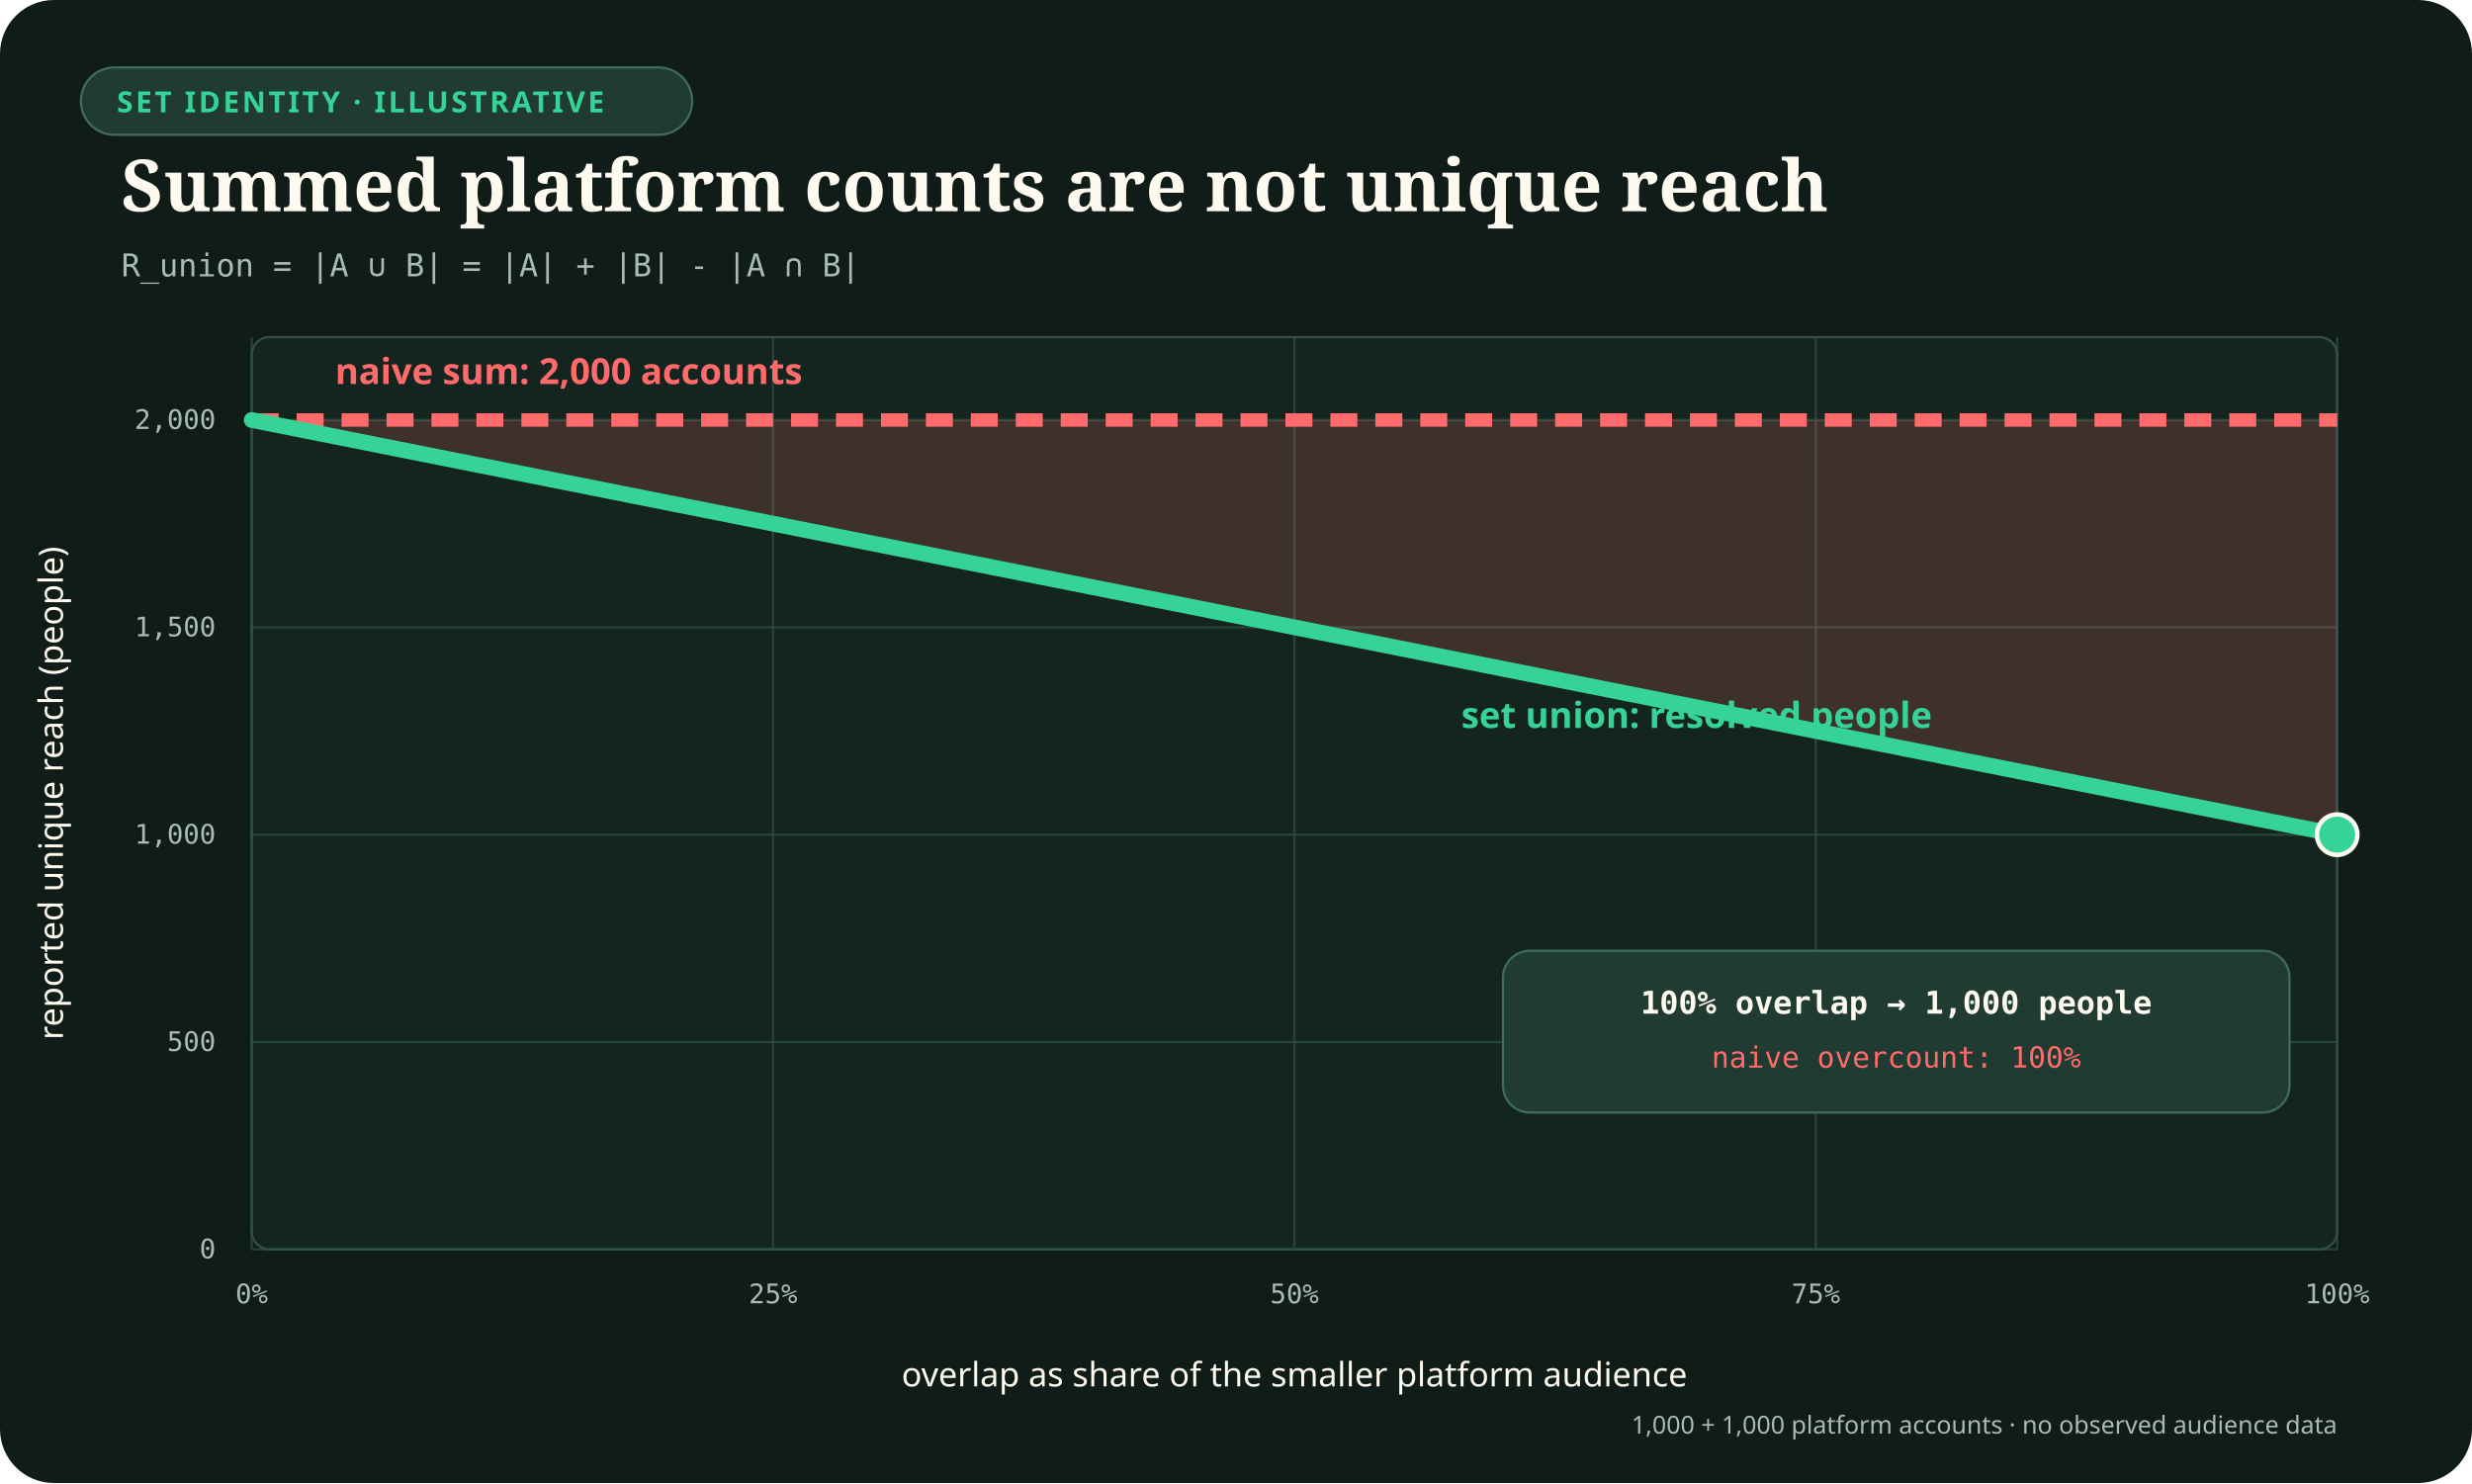
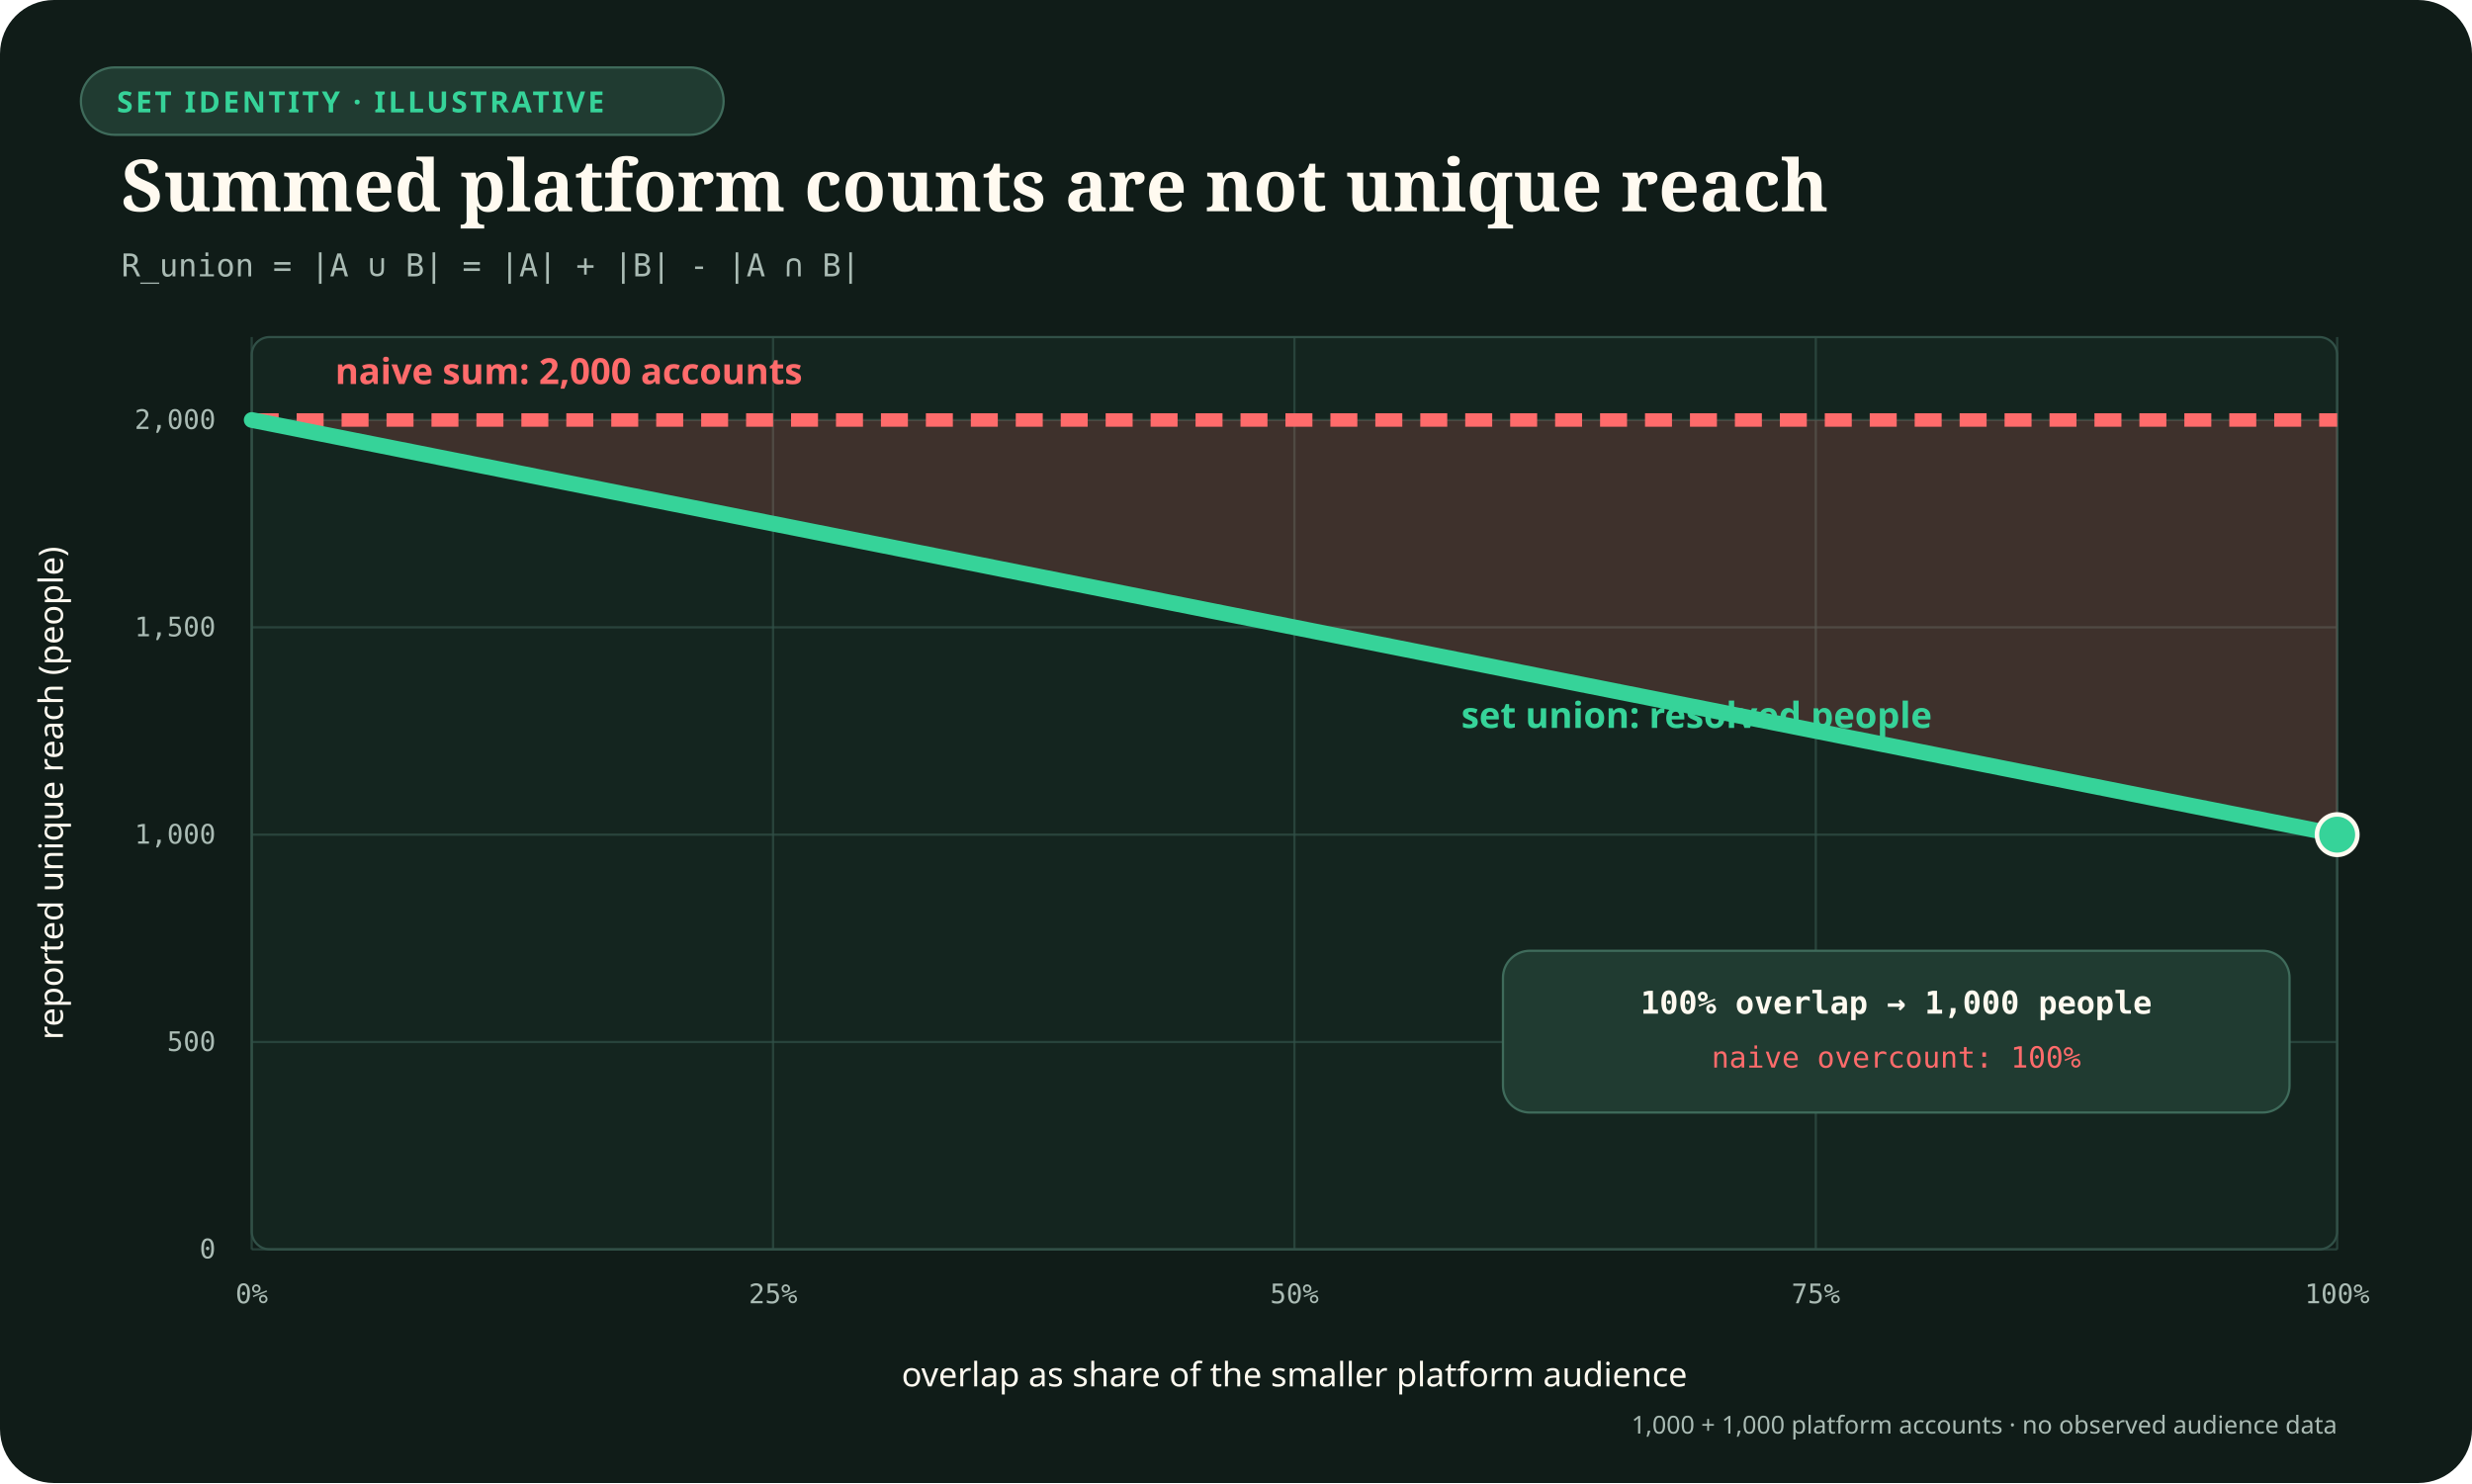
<svg xmlns="http://www.w3.org/2000/svg" width="1100" height="660" viewBox="0 0 1100 660" role="img" aria-labelledby="title desc">
  <rect width="1100" height="660" rx="24" fill="#101c18" />
-   <rect x="36" y="30" width="272" height="30" rx="15" fill="#203b31" stroke="#3f6b5b" />
+   <rect x="36" y="30" width="286" height="30" rx="15" fill="#203b31" stroke="#3f6b5b" />
  <text x="52" y="50" fill="#36d399" font-family="Segoe UI, sans-serif" font-size="13" font-weight="700" letter-spacing="1.2">SET IDENTITY · ILLUSTRATIVE</text>
  <text x="54" y="94" fill="#fffaf0" font-family="Georgia, serif" font-size="32" font-weight="700">Summed platform counts are not unique reach</text>
  <text x="54" y="123" fill="#aabbb4" font-family="Cascadia Mono, monospace" font-size="14">R_union = |A ∪ B| = |A| + |B| - |A ∩ B|</text>
  <rect x="112" y="150" width="928" height="406" rx="8" fill="#14251f" stroke="#315047" />
  <line x1="112" y1="150" x2="112" y2="556" stroke="#315047" stroke-width="1" opacity=".7" />
  <text x="112" y="580" fill="#aabbb4" font-family="Cascadia Mono, monospace" font-size="12" text-anchor="middle">0%</text>
  <line x1="344" y1="150" x2="344" y2="556" stroke="#315047" stroke-width="1" opacity=".7" />
  <text x="344" y="580" fill="#aabbb4" font-family="Cascadia Mono, monospace" font-size="12" text-anchor="middle">25%</text>
  <line x1="576" y1="150" x2="576" y2="556" stroke="#315047" stroke-width="1" opacity=".7" />
  <text x="576" y="580" fill="#aabbb4" font-family="Cascadia Mono, monospace" font-size="12" text-anchor="middle">50%</text>
  <line x1="808" y1="150" x2="808" y2="556" stroke="#315047" stroke-width="1" opacity=".7" />
  <text x="808" y="580" fill="#aabbb4" font-family="Cascadia Mono, monospace" font-size="12" text-anchor="middle">75%</text>
  <line x1="1040" y1="150" x2="1040" y2="556" stroke="#315047" stroke-width="1" opacity=".7" />
  <text x="1040" y="580" fill="#aabbb4" font-family="Cascadia Mono, monospace" font-size="12" text-anchor="middle">100%</text>
  <line x1="112" y1="556" x2="1040" y2="556" stroke="#315047" stroke-width="1" opacity=".7" />
  <text x="96" y="560" fill="#aabbb4" font-family="Cascadia Mono, monospace" font-size="12" text-anchor="end">0</text>
  <line x1="112" y1="463.727" x2="1040" y2="463.727" stroke="#315047" stroke-width="1" opacity=".7" />
  <text x="96" y="467.727" fill="#aabbb4" font-family="Cascadia Mono, monospace" font-size="12" text-anchor="end">500</text>
  <line x1="112" y1="371.455" x2="1040" y2="371.455" stroke="#315047" stroke-width="1" opacity=".7" />
  <text x="96" y="375.455" fill="#aabbb4" font-family="Cascadia Mono, monospace" font-size="12" text-anchor="end">1,000</text>
  <line x1="112" y1="279.182" x2="1040" y2="279.182" stroke="#315047" stroke-width="1" opacity=".7" />
  <text x="96" y="283.182" fill="#aabbb4" font-family="Cascadia Mono, monospace" font-size="12" text-anchor="end">1,500</text>
  <line x1="112" y1="186.909" x2="1040" y2="186.909" stroke="#315047" stroke-width="1" opacity=".7" />
  <text x="96" y="190.909" fill="#aabbb4" font-family="Cascadia Mono, monospace" font-size="12" text-anchor="end">2,000</text>
  <path d="M112.00,186.91 L121.28,188.75 L130.56,190.60 L139.84,192.45 L149.12,194.29 L158.40,196.14 L167.68,197.98 L176.96,199.83 L186.24,201.67 L195.52,203.52 L204.80,205.36 L214.08,207.21 L223.36,209.05 L232.64,210.90 L241.92,212.75 L251.20,214.59 L260.48,216.44 L269.76,218.28 L279.04,220.13 L288.32,221.97 L297.60,223.82 L306.88,225.66 L316.16,227.51 L325.44,229.35 L334.72,231.20 L344.00,233.05 L353.28,234.89 L362.56,236.74 L371.84,238.58 L381.12,240.43 L390.40,242.27 L399.68,244.12 L408.96,245.96 L418.24,247.81 L427.52,249.65 L436.80,251.50 L446.08,253.35 L455.36,255.19 L464.64,257.04 L473.92,258.88 L483.20,260.73 L492.48,262.57 L501.76,264.42 L511.04,266.26 L520.32,268.11 L529.60,269.95 L538.88,271.80 L548.16,273.65 L557.44,275.49 L566.72,277.34 L576.00,279.18 L585.28,281.03 L594.56,282.87 L603.84,284.72 L613.12,286.56 L622.40,288.41 L631.68,290.25 L640.96,292.10 L650.24,293.95 L659.52,295.79 L668.80,297.64 L678.08,299.48 L687.36,301.33 L696.64,303.17 L705.92,305.02 L715.20,306.86 L724.48,308.71 L733.76,310.55 L743.04,312.40 L752.32,314.25 L761.60,316.09 L770.88,317.94 L780.16,319.78 L789.44,321.63 L798.72,323.47 L808.00,325.32 L817.28,327.16 L826.56,329.01 L835.84,330.85 L845.12,332.70 L854.40,334.55 L863.68,336.39 L872.96,338.24 L882.24,340.08 L891.52,341.93 L900.80,343.77 L910.08,345.62 L919.36,347.46 L928.64,349.31 L937.92,351.15 L947.20,353.00 L956.48,354.85 L965.76,356.69 L975.04,358.54 L984.32,360.38 L993.60,362.23 L1002.88,364.07 L1012.16,365.92 L1021.44,367.76 L1030.72,369.61 L1040.00,371.45 L1040,186.909 L112,186.909 Z" fill="#ff6b6b" opacity=".18" />
  <path d="M112.00,186.91 L121.28,186.91 L130.56,186.91 L139.84,186.91 L149.12,186.91 L158.40,186.91 L167.68,186.91 L176.96,186.91 L186.24,186.91 L195.52,186.91 L204.80,186.91 L214.08,186.91 L223.36,186.91 L232.64,186.91 L241.92,186.91 L251.20,186.91 L260.48,186.91 L269.76,186.91 L279.04,186.91 L288.32,186.91 L297.60,186.91 L306.88,186.91 L316.16,186.91 L325.44,186.91 L334.72,186.91 L344.00,186.91 L353.28,186.91 L362.56,186.91 L371.84,186.91 L381.12,186.91 L390.40,186.91 L399.68,186.91 L408.96,186.91 L418.24,186.91 L427.52,186.91 L436.80,186.91 L446.08,186.91 L455.36,186.91 L464.64,186.91 L473.92,186.91 L483.20,186.91 L492.48,186.91 L501.76,186.91 L511.04,186.91 L520.32,186.91 L529.60,186.91 L538.88,186.91 L548.16,186.91 L557.44,186.91 L566.72,186.91 L576.00,186.91 L585.28,186.91 L594.56,186.91 L603.84,186.91 L613.12,186.91 L622.40,186.91 L631.68,186.91 L640.96,186.91 L650.24,186.91 L659.52,186.91 L668.80,186.91 L678.08,186.91 L687.36,186.91 L696.64,186.91 L705.92,186.91 L715.20,186.91 L724.48,186.91 L733.76,186.91 L743.04,186.91 L752.32,186.91 L761.60,186.91 L770.88,186.91 L780.16,186.91 L789.44,186.91 L798.72,186.91 L808.00,186.91 L817.28,186.91 L826.56,186.91 L835.84,186.91 L845.12,186.91 L854.40,186.91 L863.68,186.91 L872.96,186.91 L882.24,186.91 L891.52,186.91 L900.80,186.91 L910.08,186.91 L919.36,186.91 L928.64,186.91 L937.92,186.91 L947.20,186.91 L956.48,186.91 L965.76,186.91 L975.04,186.91 L984.32,186.91 L993.60,186.91 L1002.88,186.91 L1012.16,186.91 L1021.44,186.91 L1030.72,186.91 L1040.00,186.91" fill="none" stroke="#ff6b6b" stroke-width="6" stroke-dasharray="12 8" />
  <path d="M112.00,186.91 L121.28,188.75 L130.56,190.60 L139.84,192.45 L149.12,194.29 L158.40,196.14 L167.68,197.98 L176.96,199.83 L186.24,201.67 L195.52,203.52 L204.80,205.36 L214.08,207.21 L223.36,209.05 L232.64,210.90 L241.92,212.75 L251.20,214.59 L260.48,216.44 L269.76,218.28 L279.04,220.13 L288.32,221.97 L297.60,223.82 L306.88,225.66 L316.16,227.51 L325.44,229.35 L334.72,231.20 L344.00,233.05 L353.28,234.89 L362.56,236.74 L371.84,238.58 L381.12,240.43 L390.40,242.27 L399.68,244.12 L408.96,245.96 L418.24,247.81 L427.52,249.65 L436.80,251.50 L446.08,253.35 L455.36,255.19 L464.64,257.04 L473.92,258.88 L483.20,260.73 L492.48,262.57 L501.76,264.42 L511.04,266.26 L520.32,268.11 L529.60,269.95 L538.88,271.80 L548.16,273.65 L557.44,275.49 L566.72,277.34 L576.00,279.18 L585.28,281.03 L594.56,282.87 L603.84,284.72 L613.12,286.56 L622.40,288.41 L631.68,290.25 L640.96,292.10 L650.24,293.95 L659.52,295.79 L668.80,297.64 L678.08,299.48 L687.36,301.33 L696.64,303.17 L705.92,305.02 L715.20,306.86 L724.48,308.71 L733.76,310.55 L743.04,312.40 L752.32,314.25 L761.60,316.09 L770.88,317.94 L780.16,319.78 L789.44,321.63 L798.72,323.47 L808.00,325.32 L817.28,327.16 L826.56,329.01 L835.84,330.85 L845.12,332.70 L854.40,334.55 L863.68,336.39 L872.96,338.24 L882.24,340.08 L891.52,341.93 L900.80,343.77 L910.08,345.62 L919.36,347.46 L928.64,349.31 L937.92,351.15 L947.20,353.00 L956.48,354.85 L965.76,356.69 L975.04,358.54 L984.32,360.38 L993.60,362.23 L1002.88,364.07 L1012.16,365.92 L1021.44,367.76 L1030.72,369.61 L1040.00,371.45" fill="none" stroke="#36d399" stroke-width="7" stroke-linecap="round" />
  <circle cx="1040" cy="371.455" r="9" fill="#36d399" stroke="#fffaf0" stroke-width="2" />
  <text x="149.12" y="170.909" fill="#ff6b6b" font-family="Segoe UI, sans-serif" font-size="16" font-weight="700">naive sum: 2,000 accounts</text>
  <text x="650.24" y="323.945" fill="#36d399" font-family="Segoe UI, sans-serif" font-size="16" font-weight="700">set union: resolved people</text>
  <rect x="668.8" y="423.127" width="350" height="72" rx="12" fill="#203b31" stroke="#3f6b5b" />
  <text x="843.8" y="451.127" fill="#fffaf0" font-family="Cascadia Mono, monospace" font-size="14" font-weight="700" text-anchor="middle">100% overlap → 1,000 people</text>
  <text x="843.8" y="475.127" fill="#ff6b6b" font-family="Cascadia Mono, monospace" font-size="13" text-anchor="middle">naive overcount: 100%</text>
  <text x="576" y="617" fill="#fffaf0" font-family="Segoe UI, sans-serif" font-size="15" text-anchor="middle">overlap as share of the smaller platform audience</text>
  <text x="28" y="353" fill="#fffaf0" font-family="Segoe UI, sans-serif" font-size="15" text-anchor="middle" transform="rotate(-90 28 353)">reported unique reach (people)</text>
  <text x="1040" y="638" fill="#aabbb4" font-family="Segoe UI, sans-serif" font-size="11" text-anchor="end">1,000 + 1,000 platform accounts · no observed audience data</text>
</svg>
